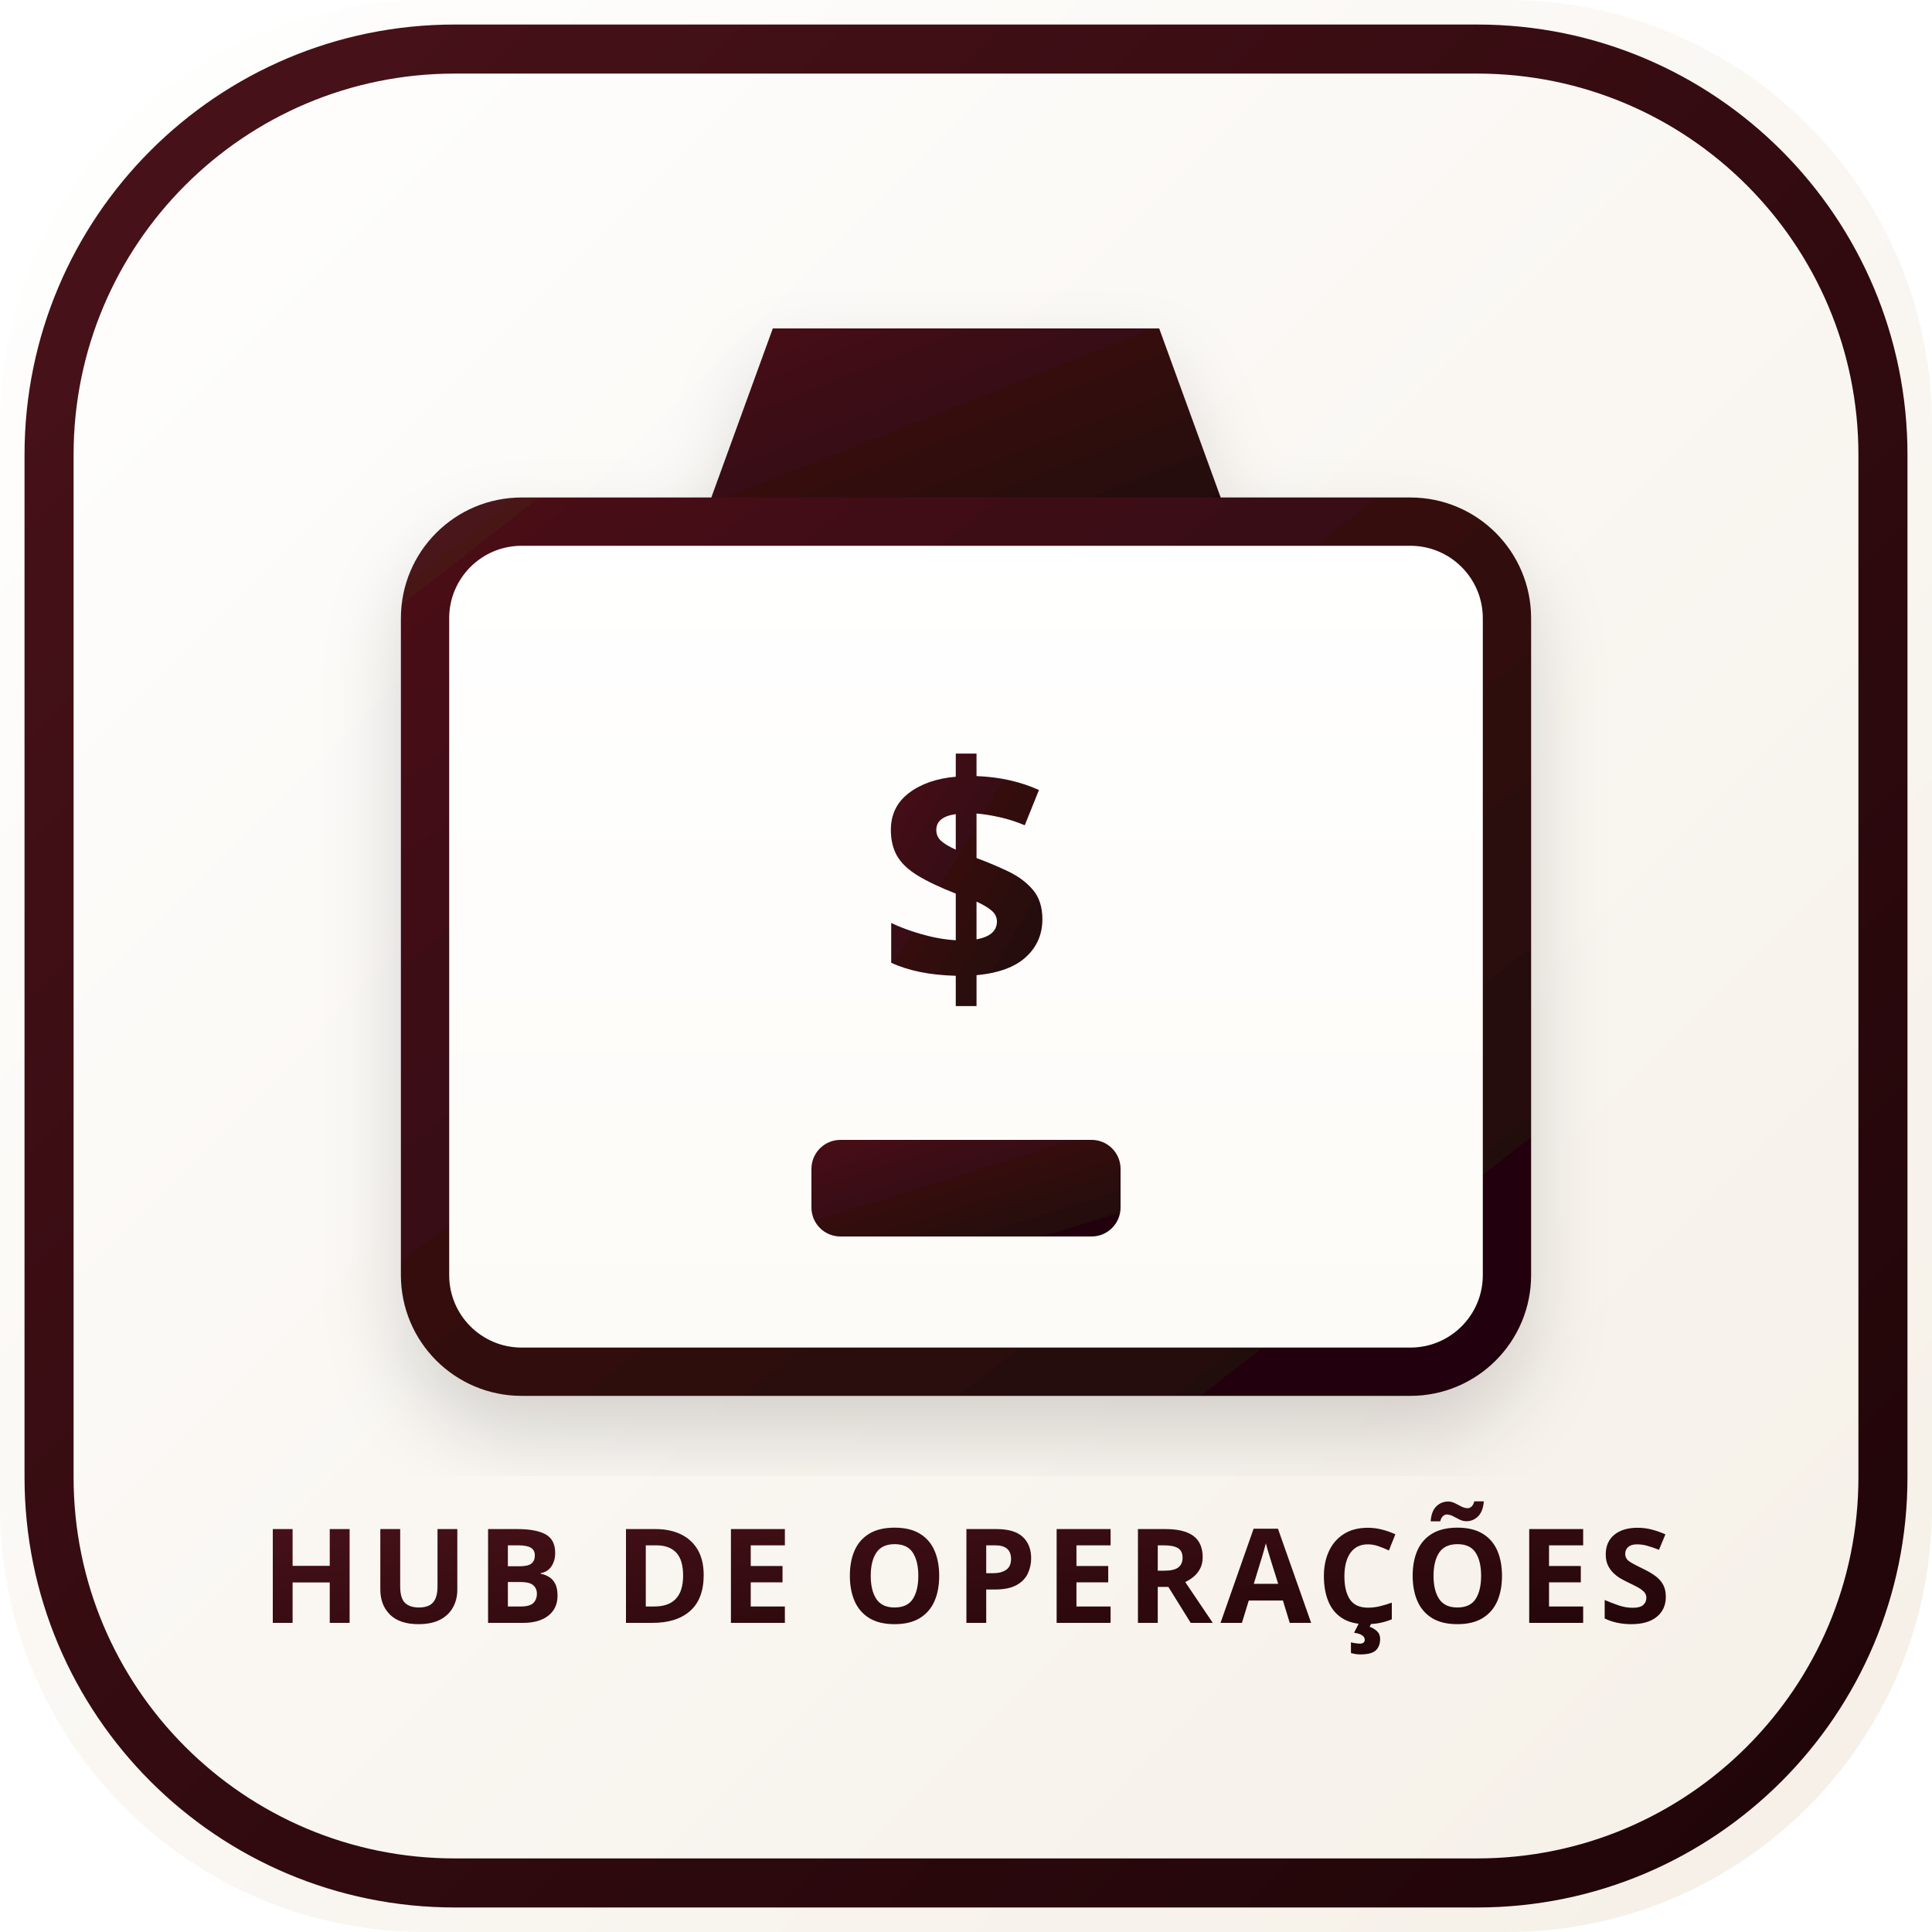
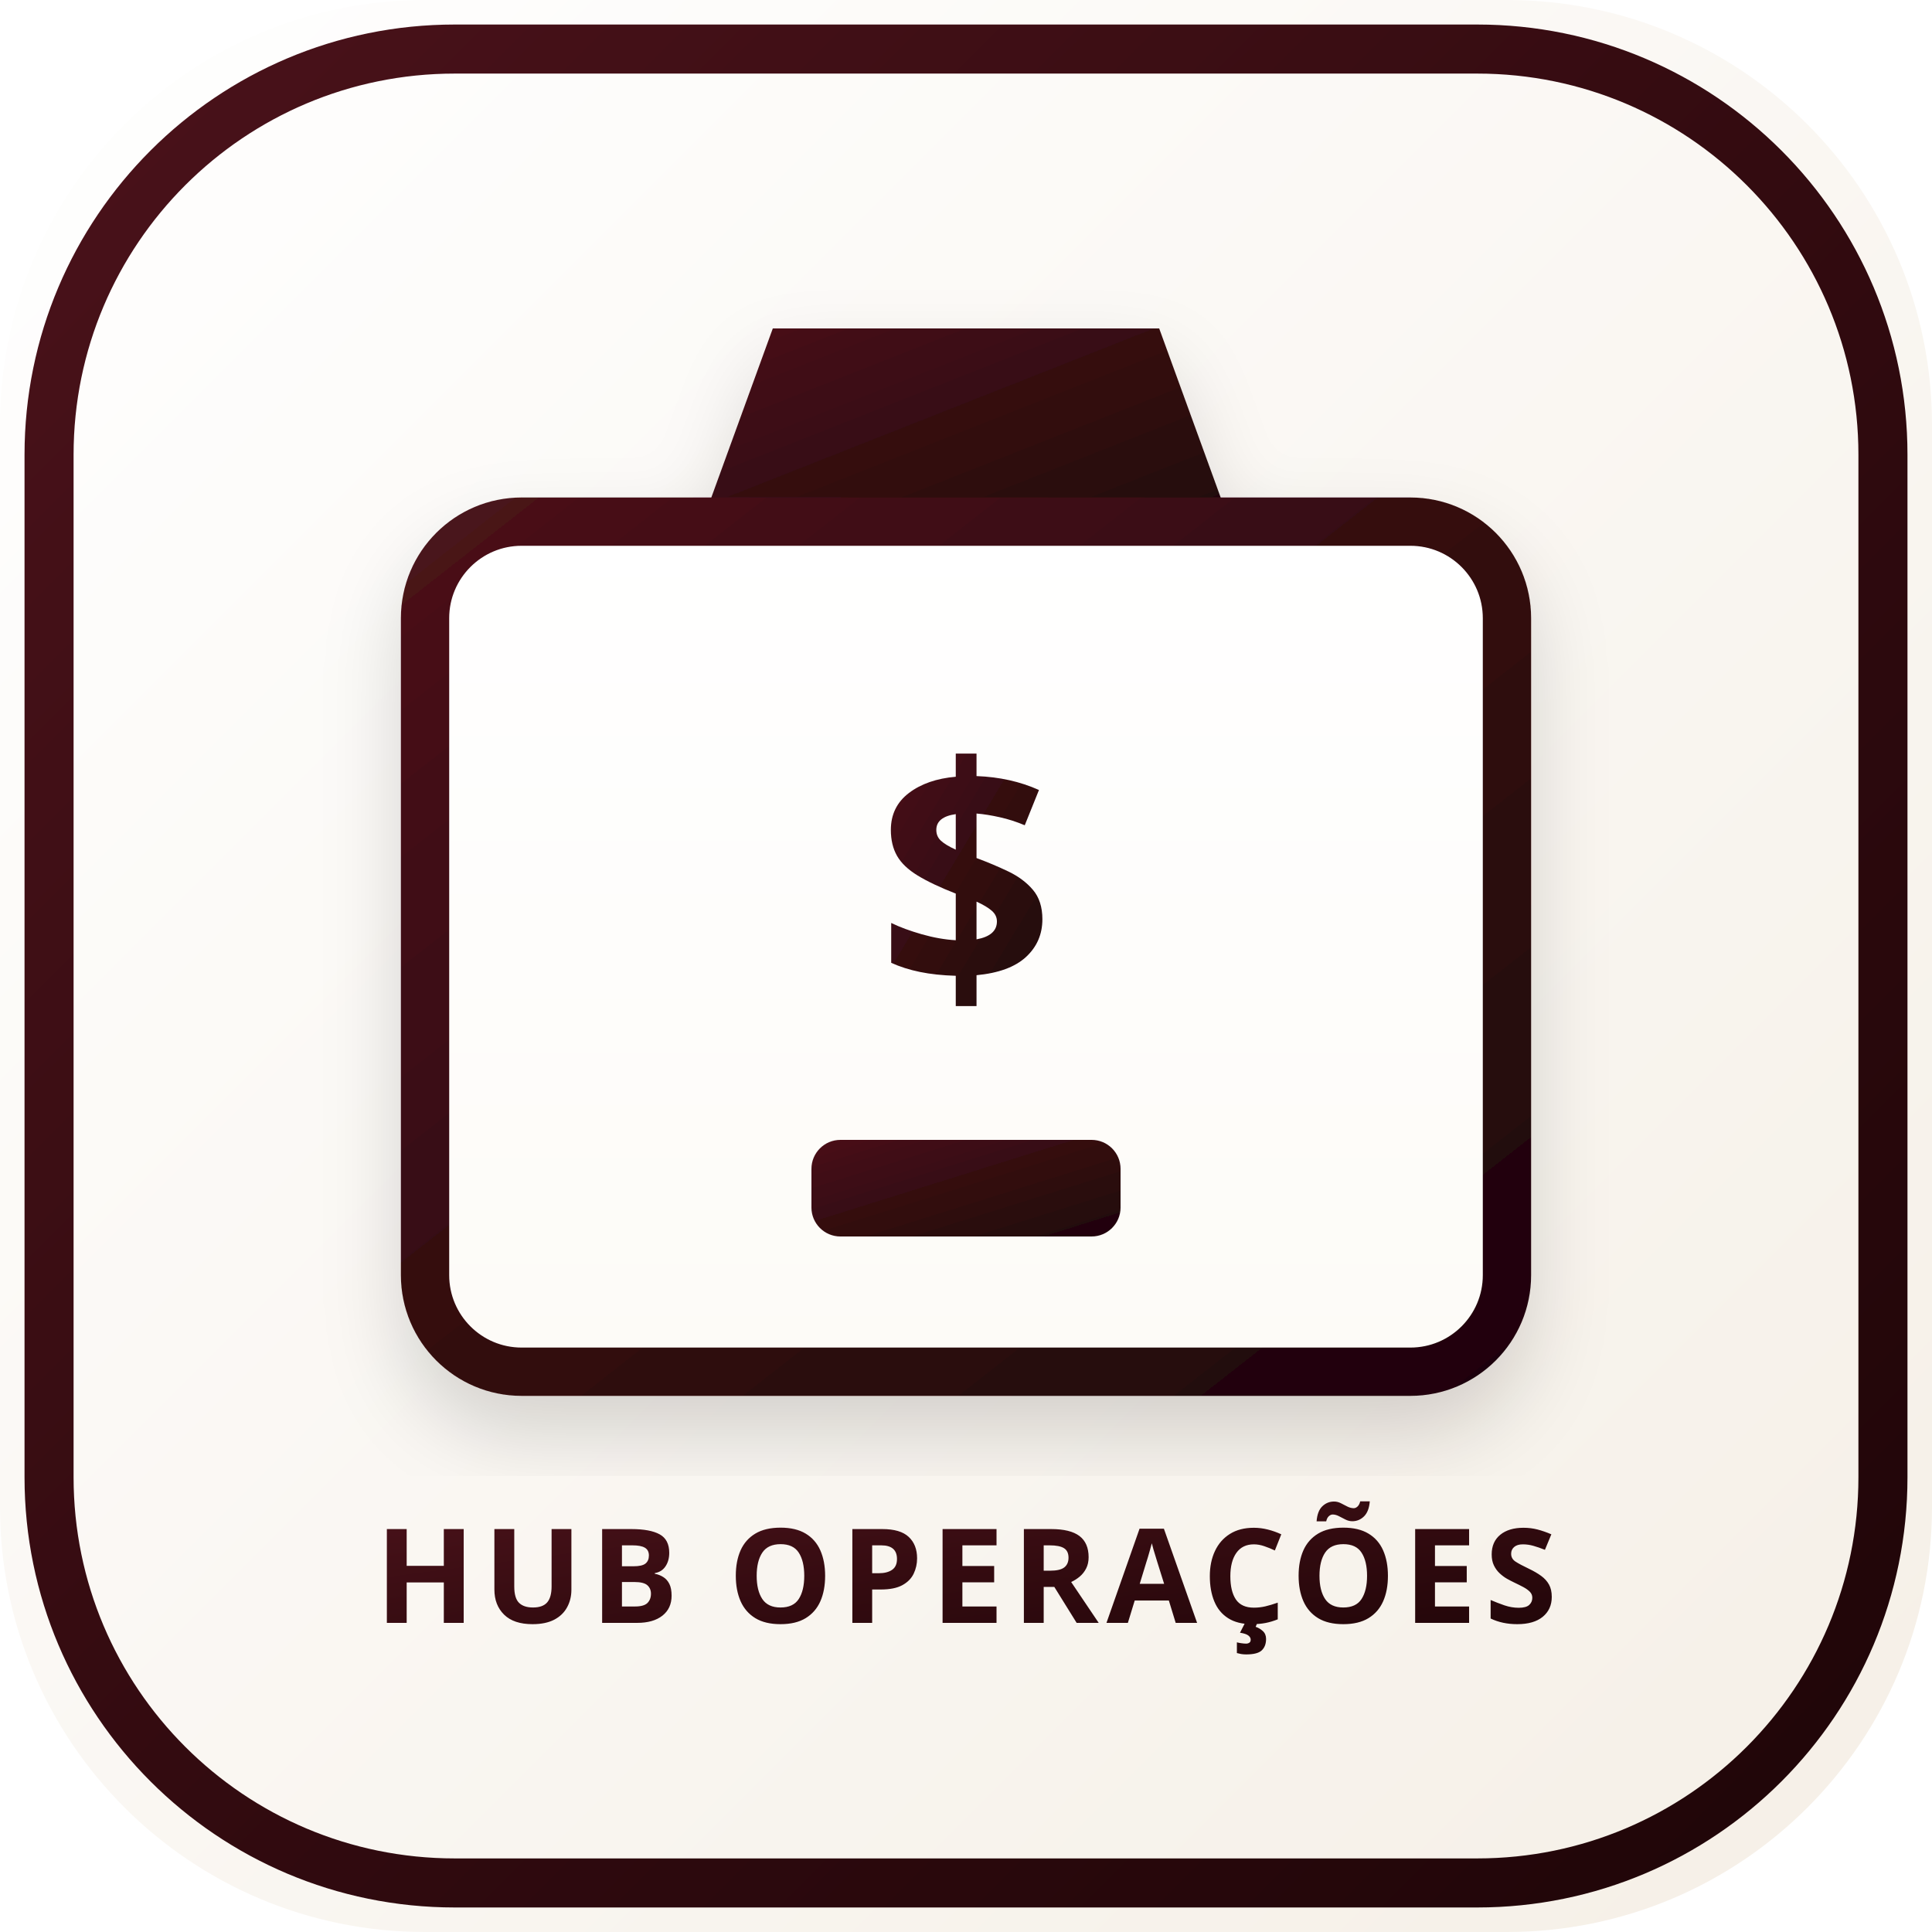
<svg xmlns="http://www.w3.org/2000/svg" width="512" height="512" viewBox="0 0 512 512">
  <defs>
    <linearGradient id="bgGrad" x1="0%" y1="0%" x2="100%" y2="100%">
      <stop offset="0%" stop-color="#ffffff" />
      <stop offset="100%" stop-color="#f5efe6" />
    </linearGradient>
    <linearGradient id="goldGrad" x1="0%" y1="0%" x2="100%" y2="100%">
      <stop offset="0%" stop-color="#4a121a" />
      <stop offset="50%" stop-color="#330b10" />
      <stop offset="100%" stop-color="#1f0508" />
    </linearGradient>
    <linearGradient id="innerGrad" x1="0%" y1="0%" x2="0%" y2="100%">
      <stop offset="0%" stop-color="#ffffff" />
      <stop offset="100%" stop-color="#fdfbf7" />
    </linearGradient>
    <filter id="shadow" x="-10%" y="-10%" width="120%" height="120%">
      <feDropShadow dx="0" dy="10.24" stdDeviation="10.24" flood-color="#000000" flood-opacity="0.15" />
    </filter>
  </defs>
  <rect width="512" height="512" rx="112.64" fill="url(#bgGrad)" />
  <rect x="13" y="13" width="486" height="486" rx="107.52" fill="none" stroke="url(#goldGrad)" stroke-width="13" />
  <g filter="url(#shadow)">
    <path d="M 184.32 143.36 L 204.8 87.04 L 307.2 87.04 L 327.68 143.36 Z" fill="url(#goldGrad)" />
    <rect x="112.64" y="138.24" width="286.72" height="225.28" rx="25.6" fill="url(#innerGrad)" stroke="url(#goldGrad)" stroke-width="12.8" />
    <line x1="133.12" y1="271.36" x2="378.88" y2="271.36" stroke="url(#goldGrad)" stroke-width="12.8" stroke-linecap="round" />
    <rect x="215.04" y="302.08" width="81.92" height="25.6" rx="7.68" fill="url(#goldGrad)" />
    <text x="256" y="232.96" font-family="'Trebuchet MS', 'Arial Black', sans-serif" font-size="81.92" font-weight="900" fill="url(#goldGrad)" text-anchor="middle" dominant-baseline="middle">$</text>
  </g>
-   <text x="256" y="430.08" font-family="'Trebuchet MS', 'Outfit', 'Segoe UI', sans-serif" font-size="34.816" font-weight="800" fill="url(#goldGrad)" text-anchor="middle" letter-spacing="2.048">HUB DE OPERAÇÕES</text>
+   <text x="256" y="430.08" font-family="'Trebuchet MS', 'Outfit', 'Segoe UI', sans-serif" font-size="34.816" font-weight="800" fill="url(#goldGrad)" text-anchor="middle" letter-spacing="2.048">HUB OPERAÇÕES</text>
</svg>
